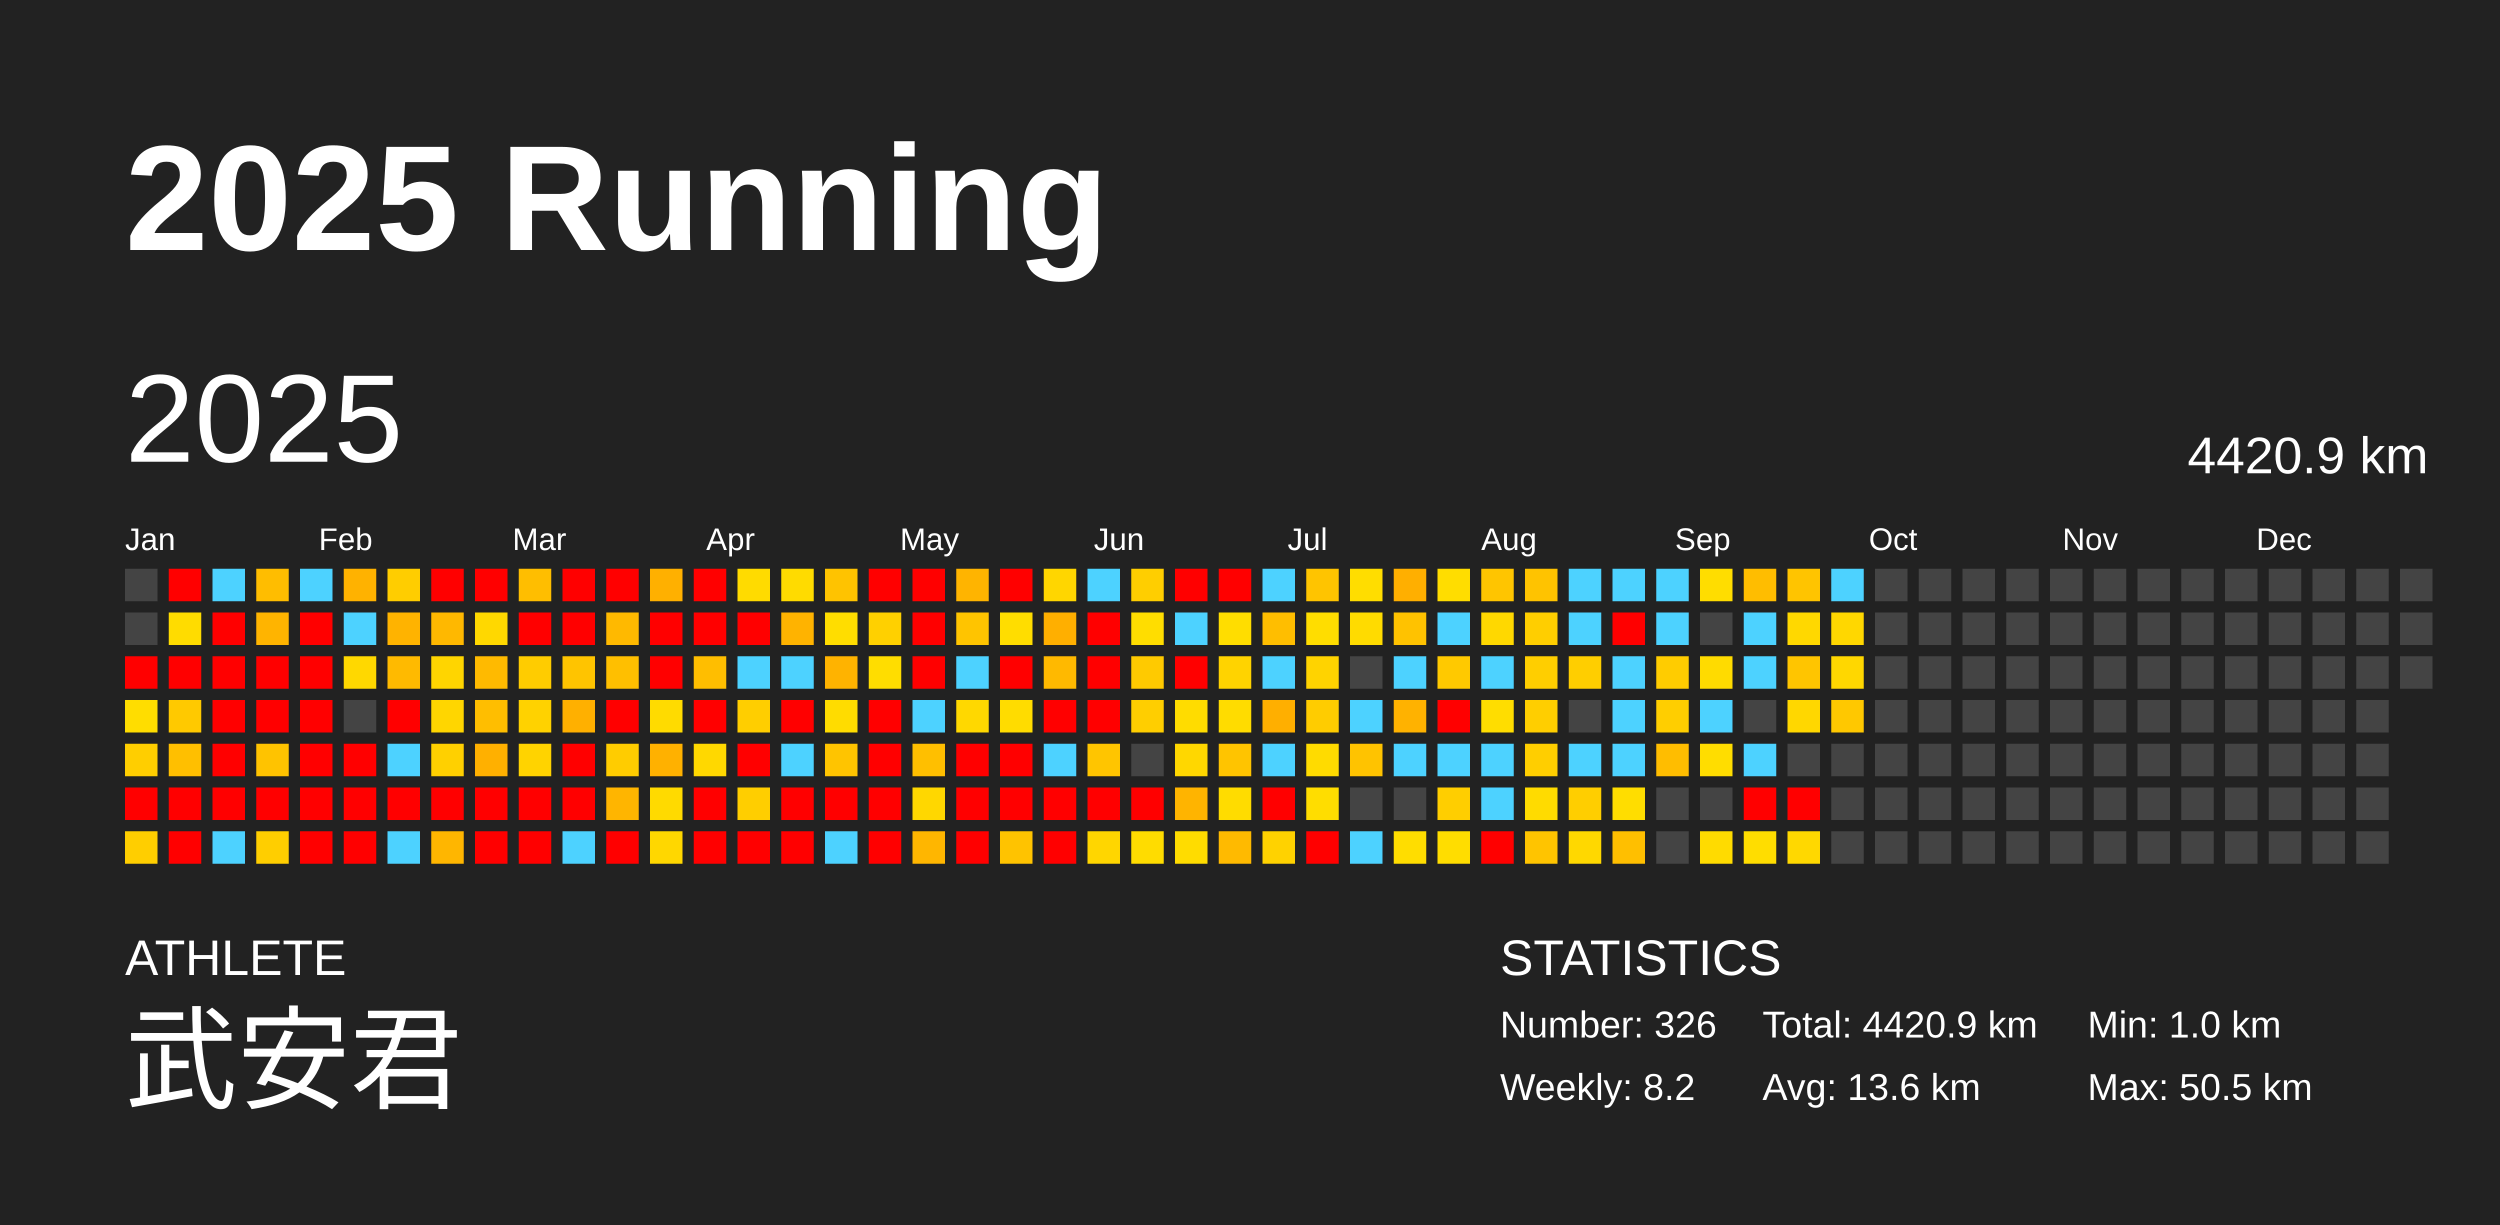
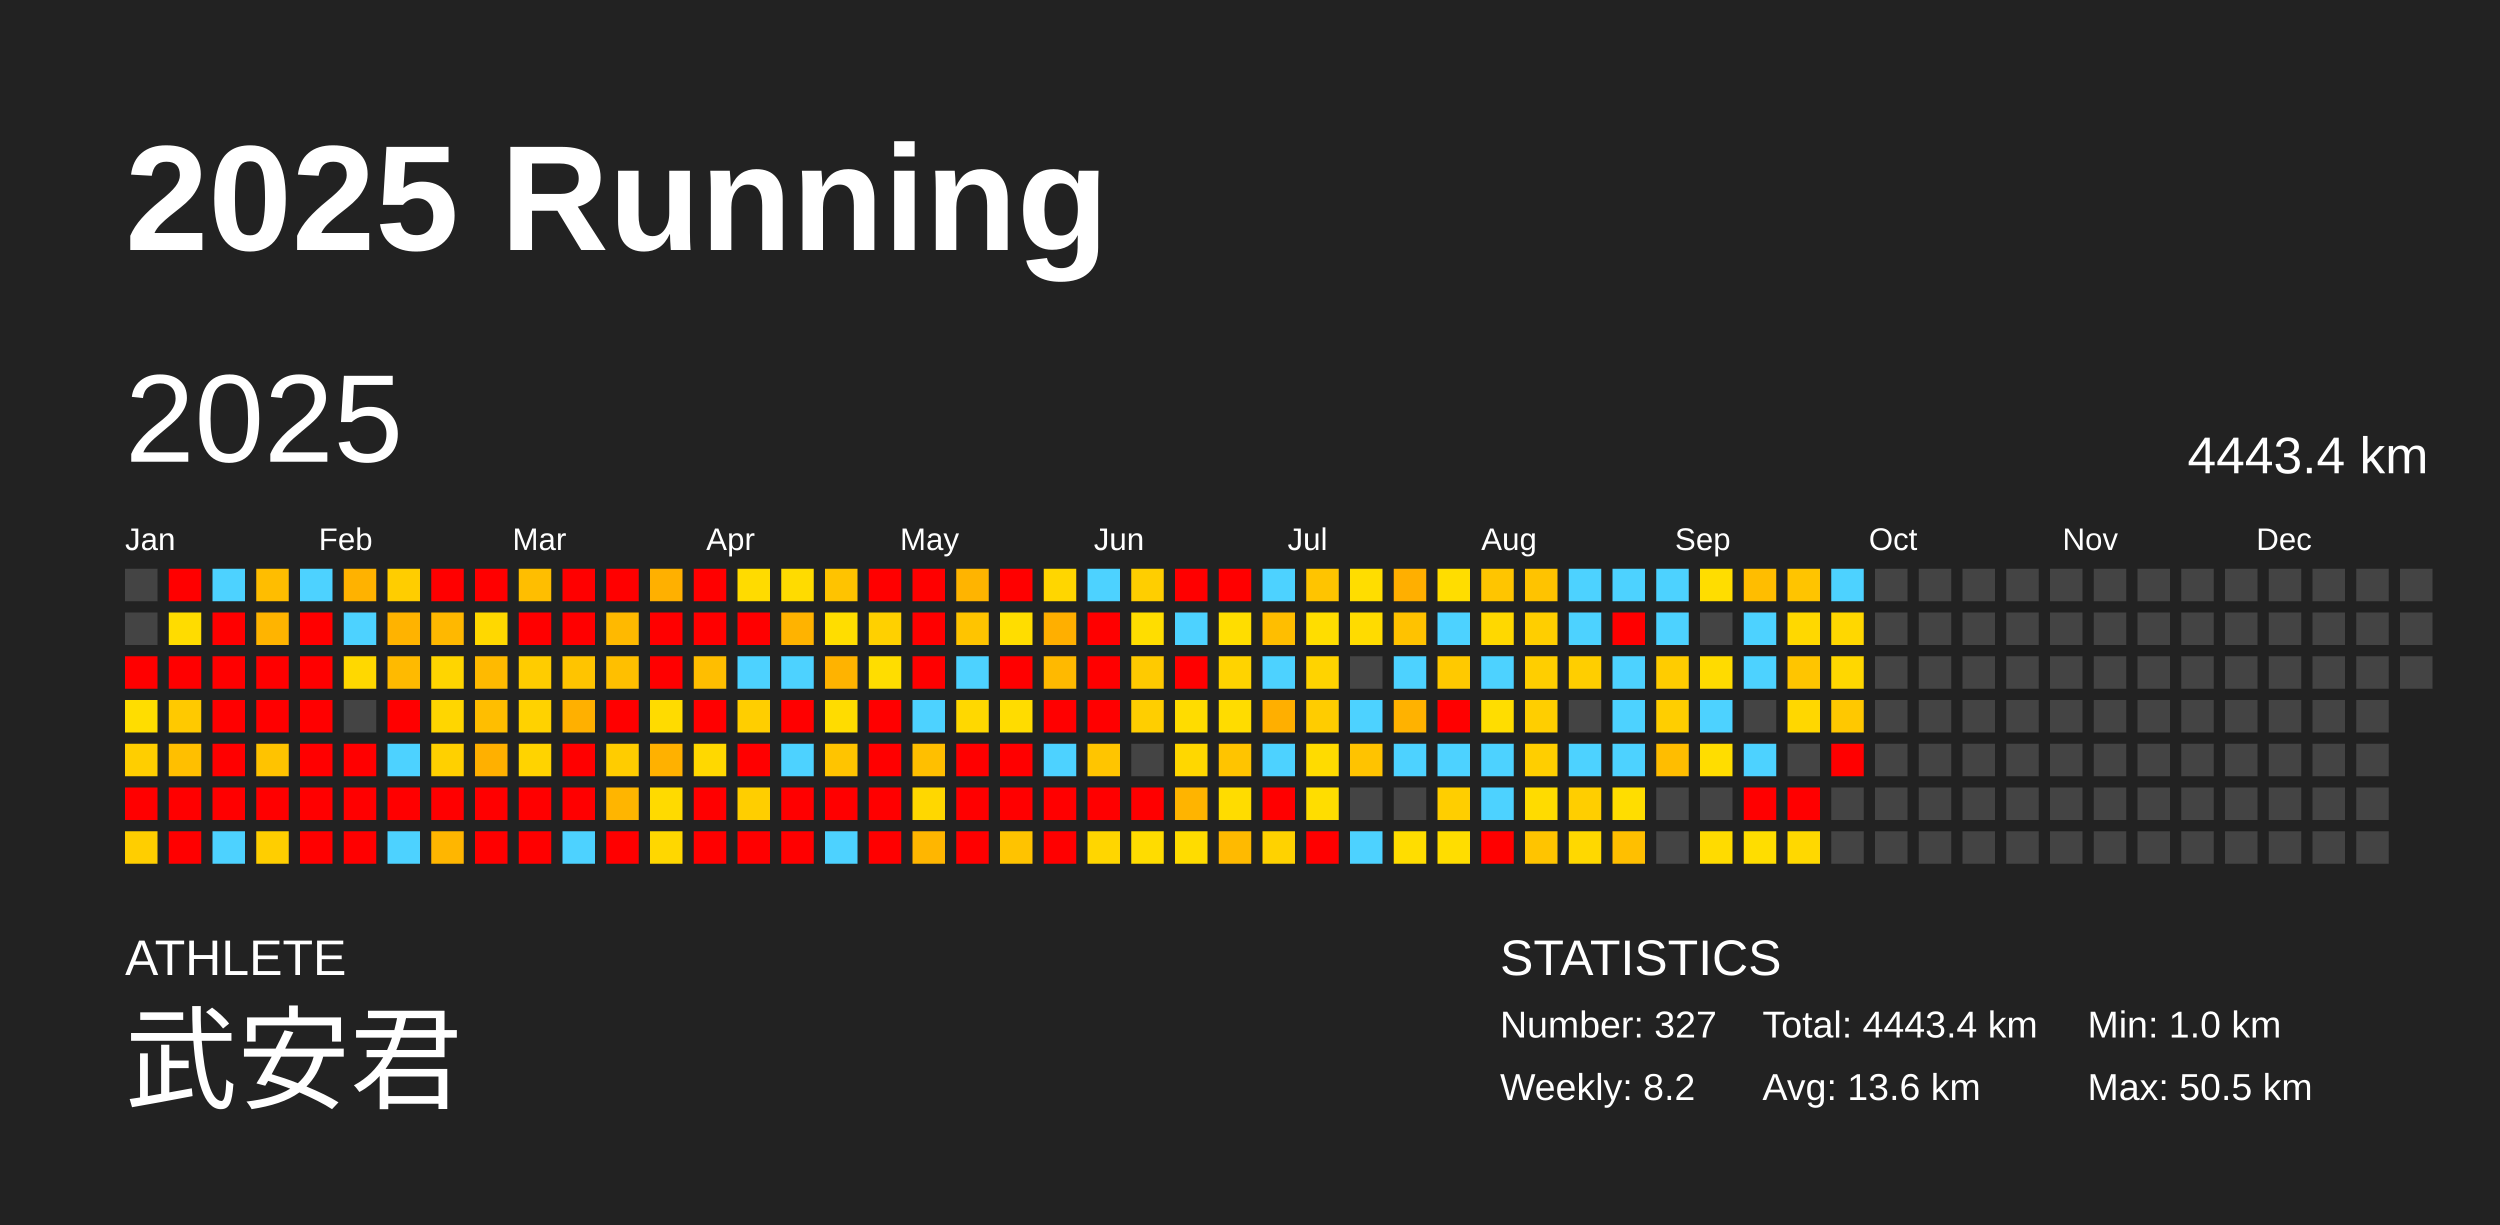
<svg xmlns="http://www.w3.org/2000/svg" baseProfile="full" height="98mm" version="1.1" viewBox="0,0,200,98" width="200mm">
  <defs />
  <rect fill="#222222" height="98" width="200" x="0" y="0" />
  <text fill="#FFFFFF" style="font-size:12px; font-family:Arial; font-weight:bold;" x="10" y="20">2025 Running</text>
  <text fill="#FFFFFF" style="font-size:4px; font-family:Arial" x="10" y="78">ATHLETE</text>
  <text fill="#FFFFFF" style="font-size:9px; font-family:Arial" x="10" y="88">武安君</text>
  <text fill="#FFFFFF" style="font-size:4px; font-family:Arial" x="120" y="78">STATISTICS</text>
-   <text fill="#FFFFFF" style="font-size:3px; font-family:Arial" x="120" y="83">Number: 326</text>
+   <text fill="#FFFFFF" style="font-size:3px; font-family:Arial" x="120" y="83">Number: 327</text>
  <text fill="#FFFFFF" style="font-size:3px; font-family:Arial" x="120" y="88">Weekly: 8.2</text>
-   <text fill="#FFFFFF" style="font-size:3px; font-family:Arial" x="141" y="83">Total: 4420.9 km</text>
+   <text fill="#FFFFFF" style="font-size:3px; font-family:Arial" x="141" y="83">Total: 4443.4 km</text>
  <text fill="#FFFFFF" style="font-size:3px; font-family:Arial" x="141" y="88">Avg: 13.6 km</text>
  <text fill="#FFFFFF" style="font-size:3px; font-family:Arial" x="167" y="83">Min: 1.0 km</text>
  <text fill="#FFFFFF" style="font-size:3px; font-family:Arial" x="167" y="88">Max: 50.5 km</text>
  <text dominant-baseline="hanging" fill="#FFFFFF" style="font-size:10.0px; font-family:Arial;" x="10" y="30">2025</text>
-   <text dominant-baseline="hanging" fill="#FFFFFF" style="font-size:4.125px; font-family:Arial;" x="175" y="35">4420.9 km</text>
+   <text dominant-baseline="hanging" fill="#FFFFFF" style="font-size:4.125px; font-family:Arial;" x="175" y="35">4443.4 km</text>
  <text fill="#FFFFFF" style="font-size:2.5px; font-family:Arial" x="10.0" y="44">Jan</text>
  <text fill="#FFFFFF" style="font-size:2.5px; font-family:Arial" x="25.5" y="44">Feb</text>
  <text fill="#FFFFFF" style="font-size:2.5px; font-family:Arial" x="41.0" y="44">Mar</text>
  <text fill="#FFFFFF" style="font-size:2.5px; font-family:Arial" x="56.5" y="44">Apr</text>
  <text fill="#FFFFFF" style="font-size:2.5px; font-family:Arial" x="72.0" y="44">May</text>
  <text fill="#FFFFFF" style="font-size:2.5px; font-family:Arial" x="87.5" y="44">Jun</text>
  <text fill="#FFFFFF" style="font-size:2.5px; font-family:Arial" x="103.0" y="44">Jul</text>
  <text fill="#FFFFFF" style="font-size:2.5px; font-family:Arial" x="118.5" y="44">Aug</text>
  <text fill="#FFFFFF" style="font-size:2.5px; font-family:Arial" x="134.0" y="44">Sep</text>
  <text fill="#FFFFFF" style="font-size:2.5px; font-family:Arial" x="149.5" y="44">Oct</text>
  <text fill="#FFFFFF" style="font-size:2.5px; font-family:Arial" x="165.0" y="44">Nov</text>
  <text fill="#FFFFFF" style="font-size:2.5px; font-family:Arial" x="180.5" y="44">Dec</text>
  <rect fill="#444444" height="2.6" width="2.6" x="10.0" y="45.5" />
  <rect fill="#444444" height="2.6" width="2.6" x="10.0" y="49.0" />
  <rect fill="red" height="2.6" width="2.6" x="10.0" y="52.5" />
  <rect fill="#ffdd00" height="2.6" width="2.6" x="10.0" y="56.0" />
  <rect fill="#ffce00" height="2.6" width="2.6" x="10.0" y="59.5" />
  <rect fill="red" height="2.6" width="2.6" x="10.0" y="63.0" />
  <rect fill="#ffce00" height="2.6" width="2.6" x="10.0" y="66.5" />
  <rect fill="red" height="2.6" width="2.6" x="13.5" y="45.5" />
  <rect fill="#ffdc00" height="2.6" width="2.6" x="13.5" y="49.0" />
  <rect fill="red" height="2.6" width="2.6" x="13.5" y="52.5" />
  <rect fill="#ffc900" height="2.6" width="2.6" x="13.5" y="56.0" />
  <rect fill="#ffbf00" height="2.6" width="2.6" x="13.5" y="59.5" />
  <rect fill="red" height="2.6" width="2.6" x="13.5" y="63.0" />
  <rect fill="red" height="2.6" width="2.6" x="13.5" y="66.5" />
  <rect fill="#4dd2ff" height="2.6" width="2.6" x="17.0" y="45.5" />
  <rect fill="red" height="2.6" width="2.6" x="17.0" y="49.0" />
  <rect fill="red" height="2.6" width="2.6" x="17.0" y="52.5" />
  <rect fill="red" height="2.6" width="2.6" x="17.0" y="56.0" />
  <rect fill="red" height="2.6" width="2.6" x="17.0" y="59.5" />
  <rect fill="red" height="2.6" width="2.6" x="17.0" y="63.0" />
  <rect fill="#4dd2ff" height="2.6" width="2.6" x="17.0" y="66.5" />
  <rect fill="#ffbd00" height="2.6" width="2.6" x="20.5" y="45.5" />
  <rect fill="#ffb400" height="2.6" width="2.6" x="20.5" y="49.0" />
  <rect fill="red" height="2.6" width="2.6" x="20.5" y="52.5" />
  <rect fill="red" height="2.6" width="2.6" x="20.5" y="56.0" />
  <rect fill="#ffc300" height="2.6" width="2.6" x="20.5" y="59.5" />
  <rect fill="red" height="2.6" width="2.6" x="20.5" y="63.0" />
  <rect fill="#ffce00" height="2.6" width="2.6" x="20.5" y="66.5" />
  <rect fill="#4dd2ff" height="2.6" width="2.6" x="24.0" y="45.5" />
  <rect fill="red" height="2.6" width="2.6" x="24.0" y="49.0" />
  <rect fill="red" height="2.6" width="2.6" x="24.0" y="52.5" />
  <rect fill="red" height="2.6" width="2.6" x="24.0" y="56.0" />
  <rect fill="red" height="2.6" width="2.6" x="24.0" y="59.5" />
  <rect fill="red" height="2.6" width="2.6" x="24.0" y="63.0" />
  <rect fill="red" height="2.6" width="2.6" x="24.0" y="66.5" />
  <rect fill="#ffb200" height="2.6" width="2.6" x="27.5" y="45.5" />
  <rect fill="#4dd2ff" height="2.6" width="2.6" x="27.5" y="49.0" />
  <rect fill="#ffd800" height="2.6" width="2.6" x="27.5" y="52.5" />
  <rect fill="#444444" height="2.6" width="2.6" x="27.5" y="56.0" />
  <rect fill="red" height="2.6" width="2.6" x="27.5" y="59.5" />
  <rect fill="red" height="2.6" width="2.6" x="27.5" y="63.0" />
  <rect fill="red" height="2.6" width="2.6" x="27.5" y="66.5" />
  <rect fill="#ffcd00" height="2.6" width="2.6" x="31.0" y="45.5" />
  <rect fill="#ffb300" height="2.6" width="2.6" x="31.0" y="49.0" />
  <rect fill="#ffba00" height="2.6" width="2.6" x="31.0" y="52.5" />
  <rect fill="red" height="2.6" width="2.6" x="31.0" y="56.0" />
  <rect fill="#4dd2ff" height="2.6" width="2.6" x="31.0" y="59.5" />
  <rect fill="red" height="2.6" width="2.6" x="31.0" y="63.0" />
  <rect fill="#4dd2ff" height="2.6" width="2.6" x="31.0" y="66.5" />
  <rect fill="red" height="2.6" width="2.6" x="34.5" y="45.5" />
  <rect fill="#ffb800" height="2.6" width="2.6" x="34.5" y="49.0" />
  <rect fill="#ffd500" height="2.6" width="2.6" x="34.5" y="52.5" />
  <rect fill="#ffd600" height="2.6" width="2.6" x="34.5" y="56.0" />
  <rect fill="#ffd000" height="2.6" width="2.6" x="34.5" y="59.5" />
  <rect fill="red" height="2.6" width="2.6" x="34.5" y="63.0" />
  <rect fill="#ffb600" height="2.6" width="2.6" x="34.5" y="66.5" />
  <rect fill="red" height="2.6" width="2.6" x="38.0" y="45.5" />
  <rect fill="#ffd800" height="2.6" width="2.6" x="38.0" y="49.0" />
  <rect fill="#ffba00" height="2.6" width="2.6" x="38.0" y="52.5" />
  <rect fill="#ffbe00" height="2.6" width="2.6" x="38.0" y="56.0" />
  <rect fill="#ffb000" height="2.6" width="2.6" x="38.0" y="59.5" />
  <rect fill="red" height="2.6" width="2.6" x="38.0" y="63.0" />
  <rect fill="red" height="2.6" width="2.6" x="38.0" y="66.5" />
  <rect fill="#ffbe00" height="2.6" width="2.6" x="41.5" y="45.5" />
  <rect fill="red" height="2.6" width="2.6" x="41.5" y="49.0" />
  <rect fill="#ffcc00" height="2.6" width="2.6" x="41.5" y="52.5" />
  <rect fill="#ffd200" height="2.6" width="2.6" x="41.5" y="56.0" />
  <rect fill="#ffd300" height="2.6" width="2.6" x="41.5" y="59.5" />
  <rect fill="red" height="2.6" width="2.6" x="41.5" y="63.0" />
  <rect fill="red" height="2.6" width="2.6" x="41.5" y="66.5" />
  <rect fill="red" height="2.6" width="2.6" x="45.0" y="45.5" />
  <rect fill="red" height="2.6" width="2.6" x="45.0" y="49.0" />
  <rect fill="#ffc400" height="2.6" width="2.6" x="45.0" y="52.5" />
  <rect fill="#ffb000" height="2.6" width="2.6" x="45.0" y="56.0" />
  <rect fill="red" height="2.6" width="2.6" x="45.0" y="59.5" />
  <rect fill="red" height="2.6" width="2.6" x="45.0" y="63.0" />
  <rect fill="#4dd2ff" height="2.6" width="2.6" x="45.0" y="66.5" />
  <rect fill="red" height="2.6" width="2.6" x="48.5" y="45.5" />
  <rect fill="#ffb900" height="2.6" width="2.6" x="48.5" y="49.0" />
  <rect fill="#ffbf00" height="2.6" width="2.6" x="48.5" y="52.5" />
  <rect fill="red" height="2.6" width="2.6" x="48.5" y="56.0" />
  <rect fill="#ffcc00" height="2.6" width="2.6" x="48.5" y="59.5" />
  <rect fill="#ffb500" height="2.6" width="2.6" x="48.5" y="63.0" />
  <rect fill="red" height="2.6" width="2.6" x="48.5" y="66.5" />
  <rect fill="#ffb000" height="2.6" width="2.6" x="52.0" y="45.5" />
  <rect fill="red" height="2.6" width="2.6" x="52.0" y="49.0" />
  <rect fill="red" height="2.6" width="2.6" x="52.0" y="52.5" />
  <rect fill="#ffdb00" height="2.6" width="2.6" x="52.0" y="56.0" />
  <rect fill="#ffb100" height="2.6" width="2.6" x="52.0" y="59.5" />
  <rect fill="#ffda00" height="2.6" width="2.6" x="52.0" y="63.0" />
  <rect fill="#ffd700" height="2.6" width="2.6" x="52.0" y="66.5" />
  <rect fill="red" height="2.6" width="2.6" x="55.5" y="45.5" />
  <rect fill="red" height="2.6" width="2.6" x="55.5" y="49.0" />
  <rect fill="#ffbe00" height="2.6" width="2.6" x="55.5" y="52.5" />
  <rect fill="red" height="2.6" width="2.6" x="55.5" y="56.0" />
  <rect fill="#ffd800" height="2.6" width="2.6" x="55.5" y="59.5" />
  <rect fill="red" height="2.6" width="2.6" x="55.5" y="63.0" />
  <rect fill="red" height="2.6" width="2.6" x="55.5" y="66.5" />
  <rect fill="#ffdb00" height="2.6" width="2.6" x="59.0" y="45.5" />
  <rect fill="red" height="2.6" width="2.6" x="59.0" y="49.0" />
  <rect fill="#4dd2ff" height="2.6" width="2.6" x="59.0" y="52.5" />
  <rect fill="#ffce00" height="2.6" width="2.6" x="59.0" y="56.0" />
  <rect fill="red" height="2.6" width="2.6" x="59.0" y="59.5" />
  <rect fill="#ffce00" height="2.6" width="2.6" x="59.0" y="63.0" />
  <rect fill="red" height="2.6" width="2.6" x="59.0" y="66.5" />
  <rect fill="#ffdb00" height="2.6" width="2.6" x="62.5" y="45.5" />
  <rect fill="#ffb300" height="2.6" width="2.6" x="62.5" y="49.0" />
  <rect fill="#4dd2ff" height="2.6" width="2.6" x="62.5" y="52.5" />
  <rect fill="red" height="2.6" width="2.6" x="62.5" y="56.0" />
  <rect fill="#4dd2ff" height="2.6" width="2.6" x="62.5" y="59.5" />
  <rect fill="red" height="2.6" width="2.6" x="62.5" y="63.0" />
  <rect fill="red" height="2.6" width="2.6" x="62.5" y="66.5" />
  <rect fill="#ffc300" height="2.6" width="2.6" x="66.0" y="45.5" />
  <rect fill="#ffdd00" height="2.6" width="2.6" x="66.0" y="49.0" />
  <rect fill="#ffb300" height="2.6" width="2.6" x="66.0" y="52.5" />
  <rect fill="#ffdc00" height="2.6" width="2.6" x="66.0" y="56.0" />
  <rect fill="#ffc400" height="2.6" width="2.6" x="66.0" y="59.5" />
  <rect fill="red" height="2.6" width="2.6" x="66.0" y="63.0" />
  <rect fill="#4dd2ff" height="2.6" width="2.6" x="66.0" y="66.5" />
  <rect fill="red" height="2.6" width="2.6" x="69.5" y="45.5" />
  <rect fill="#ffd000" height="2.6" width="2.6" x="69.5" y="49.0" />
  <rect fill="#ffdd00" height="2.6" width="2.6" x="69.5" y="52.5" />
  <rect fill="red" height="2.6" width="2.6" x="69.5" y="56.0" />
  <rect fill="red" height="2.6" width="2.6" x="69.5" y="59.5" />
  <rect fill="red" height="2.6" width="2.6" x="69.5" y="63.0" />
  <rect fill="red" height="2.6" width="2.6" x="69.5" y="66.5" />
  <rect fill="red" height="2.6" width="2.6" x="73.0" y="45.5" />
  <rect fill="red" height="2.6" width="2.6" x="73.0" y="49.0" />
  <rect fill="red" height="2.6" width="2.6" x="73.0" y="52.5" />
  <rect fill="#4dd2ff" height="2.6" width="2.6" x="73.0" y="56.0" />
  <rect fill="#ffbf00" height="2.6" width="2.6" x="73.0" y="59.5" />
  <rect fill="#ffd700" height="2.6" width="2.6" x="73.0" y="63.0" />
  <rect fill="#ffb600" height="2.6" width="2.6" x="73.0" y="66.5" />
  <rect fill="#ffb400" height="2.6" width="2.6" x="76.5" y="45.5" />
  <rect fill="#ffc400" height="2.6" width="2.6" x="76.5" y="49.0" />
  <rect fill="#4dd2ff" height="2.6" width="2.6" x="76.5" y="52.5" />
  <rect fill="#ffd800" height="2.6" width="2.6" x="76.5" y="56.0" />
  <rect fill="red" height="2.6" width="2.6" x="76.5" y="59.5" />
  <rect fill="red" height="2.6" width="2.6" x="76.5" y="63.0" />
  <rect fill="red" height="2.6" width="2.6" x="76.5" y="66.5" />
  <rect fill="red" height="2.6" width="2.6" x="80.0" y="45.5" />
  <rect fill="#ffdd00" height="2.6" width="2.6" x="80.0" y="49.0" />
  <rect fill="red" height="2.6" width="2.6" x="80.0" y="52.5" />
  <rect fill="#ffdc00" height="2.6" width="2.6" x="80.0" y="56.0" />
  <rect fill="red" height="2.6" width="2.6" x="80.0" y="59.5" />
  <rect fill="red" height="2.6" width="2.6" x="80.0" y="63.0" />
  <rect fill="#ffc300" height="2.6" width="2.6" x="80.0" y="66.5" />
  <rect fill="#ffd600" height="2.6" width="2.6" x="83.5" y="45.5" />
  <rect fill="#ffaf00" height="2.6" width="2.6" x="83.5" y="49.0" />
  <rect fill="#ffb900" height="2.6" width="2.6" x="83.5" y="52.5" />
  <rect fill="red" height="2.6" width="2.6" x="83.5" y="56.0" />
  <rect fill="#4dd2ff" height="2.6" width="2.6" x="83.5" y="59.5" />
  <rect fill="red" height="2.6" width="2.6" x="83.5" y="63.0" />
  <rect fill="red" height="2.6" width="2.6" x="83.5" y="66.5" />
  <rect fill="#4dd2ff" height="2.6" width="2.6" x="87.0" y="45.5" />
  <rect fill="red" height="2.6" width="2.6" x="87.0" y="49.0" />
  <rect fill="red" height="2.6" width="2.6" x="87.0" y="52.5" />
  <rect fill="red" height="2.6" width="2.6" x="87.0" y="56.0" />
  <rect fill="#ffc500" height="2.6" width="2.6" x="87.0" y="59.5" />
  <rect fill="red" height="2.6" width="2.6" x="87.0" y="63.0" />
  <rect fill="#ffd600" height="2.6" width="2.6" x="87.0" y="66.5" />
  <rect fill="#ffce00" height="2.6" width="2.6" x="90.5" y="45.5" />
  <rect fill="#ffdd00" height="2.6" width="2.6" x="90.5" y="49.0" />
  <rect fill="#ffca00" height="2.6" width="2.6" x="90.5" y="52.5" />
  <rect fill="#ffce00" height="2.6" width="2.6" x="90.5" y="56.0" />
  <rect fill="#444444" height="2.6" width="2.6" x="90.5" y="59.5" />
  <rect fill="red" height="2.6" width="2.6" x="90.5" y="63.0" />
  <rect fill="#ffdc00" height="2.6" width="2.6" x="90.5" y="66.5" />
  <rect fill="red" height="2.6" width="2.6" x="94.0" y="45.5" />
  <rect fill="#4dd2ff" height="2.6" width="2.6" x="94.0" y="49.0" />
  <rect fill="red" height="2.6" width="2.6" x="94.0" y="52.5" />
  <rect fill="#ffdc00" height="2.6" width="2.6" x="94.0" y="56.0" />
  <rect fill="#ffd700" height="2.6" width="2.6" x="94.0" y="59.5" />
  <rect fill="#ffb400" height="2.6" width="2.6" x="94.0" y="63.0" />
  <rect fill="#ffdc00" height="2.6" width="2.6" x="94.0" y="66.5" />
  <rect fill="red" height="2.6" width="2.6" x="97.5" y="45.5" />
  <rect fill="#ffdd00" height="2.6" width="2.6" x="97.5" y="49.0" />
  <rect fill="#ffd300" height="2.6" width="2.6" x="97.5" y="52.5" />
  <rect fill="#ffdc00" height="2.6" width="2.6" x="97.5" y="56.0" />
  <rect fill="#ffc400" height="2.6" width="2.6" x="97.5" y="59.5" />
  <rect fill="#ffdc00" height="2.6" width="2.6" x="97.5" y="63.0" />
  <rect fill="#ffba00" height="2.6" width="2.6" x="97.5" y="66.5" />
  <rect fill="#4dd2ff" height="2.6" width="2.6" x="101.0" y="45.5" />
  <rect fill="#ffbe00" height="2.6" width="2.6" x="101.0" y="49.0" />
  <rect fill="#4dd2ff" height="2.6" width="2.6" x="101.0" y="52.5" />
  <rect fill="#ffaf00" height="2.6" width="2.6" x="101.0" y="56.0" />
  <rect fill="#4dd2ff" height="2.6" width="2.6" x="101.0" y="59.5" />
  <rect fill="red" height="2.6" width="2.6" x="101.0" y="63.0" />
  <rect fill="#ffd200" height="2.6" width="2.6" x="101.0" y="66.5" />
  <rect fill="#ffc400" height="2.6" width="2.6" x="104.5" y="45.5" />
  <rect fill="#ffdd00" height="2.6" width="2.6" x="104.5" y="49.0" />
  <rect fill="#ffd300" height="2.6" width="2.6" x="104.5" y="52.5" />
  <rect fill="#ffcc00" height="2.6" width="2.6" x="104.5" y="56.0" />
  <rect fill="#ffdb00" height="2.6" width="2.6" x="104.5" y="59.5" />
  <rect fill="#ffdd00" height="2.6" width="2.6" x="104.5" y="63.0" />
  <rect fill="red" height="2.6" width="2.6" x="104.5" y="66.5" />
  <rect fill="#ffdd00" height="2.6" width="2.6" x="108.0" y="45.5" />
  <rect fill="#ffdb00" height="2.6" width="2.6" x="108.0" y="49.0" />
  <rect fill="#444444" height="2.6" width="2.6" x="108.0" y="52.5" />
  <rect fill="#4dd2ff" height="2.6" width="2.6" x="108.0" y="56.0" />
  <rect fill="#ffc300" height="2.6" width="2.6" x="108.0" y="59.5" />
  <rect fill="#444444" height="2.6" width="2.6" x="108.0" y="63.0" />
  <rect fill="#4dd2ff" height="2.6" width="2.6" x="108.0" y="66.5" />
  <rect fill="#ffaf00" height="2.6" width="2.6" x="111.5" y="45.5" />
  <rect fill="#ffc200" height="2.6" width="2.6" x="111.5" y="49.0" />
  <rect fill="#4dd2ff" height="2.6" width="2.6" x="111.5" y="52.5" />
  <rect fill="#ffb200" height="2.6" width="2.6" x="111.5" y="56.0" />
  <rect fill="#4dd2ff" height="2.6" width="2.6" x="111.5" y="59.5" />
  <rect fill="#444444" height="2.6" width="2.6" x="111.5" y="63.0" />
  <rect fill="#ffdd00" height="2.6" width="2.6" x="111.5" y="66.5" />
  <rect fill="#ffdd00" height="2.6" width="2.6" x="115.0" y="45.5" />
  <rect fill="#4dd2ff" height="2.6" width="2.6" x="115.0" y="49.0" />
  <rect fill="#ffc900" height="2.6" width="2.6" x="115.0" y="52.5" />
  <rect fill="red" height="2.6" width="2.6" x="115.0" y="56.0" />
  <rect fill="#4dd2ff" height="2.6" width="2.6" x="115.0" y="59.5" />
  <rect fill="#ffce00" height="2.6" width="2.6" x="115.0" y="63.0" />
  <rect fill="#ffdd00" height="2.6" width="2.6" x="115.0" y="66.5" />
  <rect fill="#ffc500" height="2.6" width="2.6" x="118.5" y="45.5" />
  <rect fill="#ffd800" height="2.6" width="2.6" x="118.5" y="49.0" />
  <rect fill="#4dd2ff" height="2.6" width="2.6" x="118.5" y="52.5" />
  <rect fill="#ffdd00" height="2.6" width="2.6" x="118.5" y="56.0" />
  <rect fill="#4dd2ff" height="2.6" width="2.6" x="118.5" y="59.5" />
  <rect fill="#4dd2ff" height="2.6" width="2.6" x="118.5" y="63.0" />
  <rect fill="red" height="2.6" width="2.6" x="118.5" y="66.5" />
  <rect fill="#ffc300" height="2.6" width="2.6" x="122.0" y="45.5" />
  <rect fill="#ffce00" height="2.6" width="2.6" x="122.0" y="49.0" />
  <rect fill="#ffce00" height="2.6" width="2.6" x="122.0" y="52.5" />
  <rect fill="#ffce00" height="2.6" width="2.6" x="122.0" y="56.0" />
  <rect fill="#ffce00" height="2.6" width="2.6" x="122.0" y="59.5" />
  <rect fill="#ffdb00" height="2.6" width="2.6" x="122.0" y="63.0" />
  <rect fill="#ffc400" height="2.6" width="2.6" x="122.0" y="66.5" />
  <rect fill="#4dd2ff" height="2.6" width="2.6" x="125.5" y="45.5" />
  <rect fill="#4dd2ff" height="2.6" width="2.6" x="125.5" y="49.0" />
  <rect fill="#ffce00" height="2.6" width="2.6" x="125.5" y="52.5" />
  <rect fill="#444444" height="2.6" width="2.6" x="125.5" y="56.0" />
  <rect fill="#4dd2ff" height="2.6" width="2.6" x="125.5" y="59.5" />
  <rect fill="#ffce00" height="2.6" width="2.6" x="125.5" y="63.0" />
  <rect fill="#ffd800" height="2.6" width="2.6" x="125.5" y="66.5" />
  <rect fill="#4dd2ff" height="2.6" width="2.6" x="129.0" y="45.5" />
  <rect fill="red" height="2.6" width="2.6" x="129.0" y="49.0" />
  <rect fill="#4dd2ff" height="2.6" width="2.6" x="129.0" y="52.5" />
  <rect fill="#4dd2ff" height="2.6" width="2.6" x="129.0" y="56.0" />
  <rect fill="#4dd2ff" height="2.6" width="2.6" x="129.0" y="59.5" />
  <rect fill="#ffdd00" height="2.6" width="2.6" x="129.0" y="63.0" />
  <rect fill="#ffbf00" height="2.6" width="2.6" x="129.0" y="66.5" />
  <rect fill="#4dd2ff" height="2.6" width="2.6" x="132.5" y="45.5" />
  <rect fill="#4dd2ff" height="2.6" width="2.6" x="132.5" y="49.0" />
  <rect fill="#ffcc00" height="2.6" width="2.6" x="132.5" y="52.5" />
  <rect fill="#ffce00" height="2.6" width="2.6" x="132.5" y="56.0" />
  <rect fill="#ffbd00" height="2.6" width="2.6" x="132.5" y="59.5" />
  <rect fill="#444444" height="2.6" width="2.6" x="132.5" y="63.0" />
  <rect fill="#444444" height="2.6" width="2.6" x="132.5" y="66.5" />
  <rect fill="#ffdd00" height="2.6" width="2.6" x="136.0" y="45.5" />
  <rect fill="#444444" height="2.6" width="2.6" x="136.0" y="49.0" />
  <rect fill="#ffdb00" height="2.6" width="2.6" x="136.0" y="52.5" />
  <rect fill="#4dd2ff" height="2.6" width="2.6" x="136.0" y="56.0" />
  <rect fill="#ffdd00" height="2.6" width="2.6" x="136.0" y="59.5" />
  <rect fill="#444444" height="2.6" width="2.6" x="136.0" y="63.0" />
  <rect fill="#ffdb00" height="2.6" width="2.6" x="136.0" y="66.5" />
  <rect fill="#ffbd00" height="2.6" width="2.6" x="139.5" y="45.5" />
  <rect fill="#4dd2ff" height="2.6" width="2.6" x="139.5" y="49.0" />
  <rect fill="#4dd2ff" height="2.6" width="2.6" x="139.5" y="52.5" />
  <rect fill="#444444" height="2.6" width="2.6" x="139.5" y="56.0" />
  <rect fill="#4dd2ff" height="2.6" width="2.6" x="139.5" y="59.5" />
  <rect fill="red" height="2.6" width="2.6" x="139.5" y="63.0" />
  <rect fill="#ffdd00" height="2.6" width="2.6" x="139.5" y="66.5" />
  <rect fill="#ffc400" height="2.6" width="2.6" x="143.0" y="45.5" />
  <rect fill="#ffd800" height="2.6" width="2.6" x="143.0" y="49.0" />
  <rect fill="#ffc500" height="2.6" width="2.6" x="143.0" y="52.5" />
  <rect fill="#ffd700" height="2.6" width="2.6" x="143.0" y="56.0" />
  <rect fill="#444444" height="2.6" width="2.6" x="143.0" y="59.5" />
  <rect fill="red" height="2.6" width="2.6" x="143.0" y="63.0" />
  <rect fill="#ffd800" height="2.6" width="2.6" x="143.0" y="66.5" />
  <rect fill="#4dd2ff" height="2.6" width="2.6" x="146.5" y="45.5" />
  <rect fill="#ffd700" height="2.6" width="2.6" x="146.5" y="49.0" />
  <rect fill="#ffd700" height="2.6" width="2.6" x="146.5" y="52.5" />
  <rect fill="#ffc800" height="2.6" width="2.6" x="146.5" y="56.0" />
-   <rect fill="#444444" height="2.6" width="2.6" x="146.5" y="59.5" />
+   <rect fill="red" height="2.6" width="2.6" x="146.5" y="59.5" />
  <rect fill="#444444" height="2.6" width="2.6" x="146.5" y="63.0" />
  <rect fill="#444444" height="2.6" width="2.6" x="146.5" y="66.5" />
  <rect fill="#444444" height="2.6" width="2.6" x="150.0" y="45.5" />
  <rect fill="#444444" height="2.6" width="2.6" x="150.0" y="49.0" />
  <rect fill="#444444" height="2.6" width="2.6" x="150.0" y="52.5" />
  <rect fill="#444444" height="2.6" width="2.6" x="150.0" y="56.0" />
  <rect fill="#444444" height="2.6" width="2.6" x="150.0" y="59.5" />
  <rect fill="#444444" height="2.6" width="2.6" x="150.0" y="63.0" />
  <rect fill="#444444" height="2.6" width="2.6" x="150.0" y="66.5" />
  <rect fill="#444444" height="2.6" width="2.6" x="153.5" y="45.5" />
  <rect fill="#444444" height="2.6" width="2.6" x="153.5" y="49.0" />
  <rect fill="#444444" height="2.6" width="2.6" x="153.5" y="52.5" />
  <rect fill="#444444" height="2.6" width="2.6" x="153.5" y="56.0" />
  <rect fill="#444444" height="2.6" width="2.6" x="153.5" y="59.5" />
  <rect fill="#444444" height="2.6" width="2.6" x="153.5" y="63.0" />
  <rect fill="#444444" height="2.6" width="2.6" x="153.5" y="66.5" />
  <rect fill="#444444" height="2.6" width="2.6" x="157.0" y="45.5" />
  <rect fill="#444444" height="2.6" width="2.6" x="157.0" y="49.0" />
  <rect fill="#444444" height="2.6" width="2.6" x="157.0" y="52.5" />
  <rect fill="#444444" height="2.6" width="2.6" x="157.0" y="56.0" />
  <rect fill="#444444" height="2.6" width="2.6" x="157.0" y="59.5" />
  <rect fill="#444444" height="2.6" width="2.6" x="157.0" y="63.0" />
  <rect fill="#444444" height="2.6" width="2.6" x="157.0" y="66.5" />
  <rect fill="#444444" height="2.6" width="2.6" x="160.5" y="45.5" />
  <rect fill="#444444" height="2.6" width="2.6" x="160.5" y="49.0" />
  <rect fill="#444444" height="2.6" width="2.6" x="160.5" y="52.5" />
  <rect fill="#444444" height="2.6" width="2.6" x="160.5" y="56.0" />
  <rect fill="#444444" height="2.6" width="2.6" x="160.5" y="59.5" />
  <rect fill="#444444" height="2.6" width="2.6" x="160.5" y="63.0" />
  <rect fill="#444444" height="2.6" width="2.6" x="160.5" y="66.5" />
  <rect fill="#444444" height="2.6" width="2.6" x="164.0" y="45.5" />
  <rect fill="#444444" height="2.6" width="2.6" x="164.0" y="49.0" />
  <rect fill="#444444" height="2.6" width="2.6" x="164.0" y="52.5" />
  <rect fill="#444444" height="2.6" width="2.6" x="164.0" y="56.0" />
  <rect fill="#444444" height="2.6" width="2.6" x="164.0" y="59.5" />
  <rect fill="#444444" height="2.6" width="2.6" x="164.0" y="63.0" />
  <rect fill="#444444" height="2.6" width="2.6" x="164.0" y="66.5" />
  <rect fill="#444444" height="2.6" width="2.6" x="167.5" y="45.5" />
  <rect fill="#444444" height="2.6" width="2.6" x="167.5" y="49.0" />
  <rect fill="#444444" height="2.6" width="2.6" x="167.5" y="52.5" />
  <rect fill="#444444" height="2.6" width="2.6" x="167.5" y="56.0" />
  <rect fill="#444444" height="2.6" width="2.6" x="167.5" y="59.5" />
  <rect fill="#444444" height="2.6" width="2.6" x="167.5" y="63.0" />
  <rect fill="#444444" height="2.6" width="2.6" x="167.5" y="66.5" />
  <rect fill="#444444" height="2.6" width="2.6" x="171.0" y="45.5" />
  <rect fill="#444444" height="2.6" width="2.6" x="171.0" y="49.0" />
  <rect fill="#444444" height="2.6" width="2.6" x="171.0" y="52.5" />
  <rect fill="#444444" height="2.6" width="2.6" x="171.0" y="56.0" />
  <rect fill="#444444" height="2.6" width="2.6" x="171.0" y="59.5" />
  <rect fill="#444444" height="2.6" width="2.6" x="171.0" y="63.0" />
  <rect fill="#444444" height="2.6" width="2.6" x="171.0" y="66.5" />
  <rect fill="#444444" height="2.6" width="2.6" x="174.5" y="45.5" />
  <rect fill="#444444" height="2.6" width="2.6" x="174.5" y="49.0" />
  <rect fill="#444444" height="2.6" width="2.6" x="174.5" y="52.5" />
  <rect fill="#444444" height="2.6" width="2.6" x="174.5" y="56.0" />
  <rect fill="#444444" height="2.6" width="2.6" x="174.5" y="59.5" />
  <rect fill="#444444" height="2.6" width="2.6" x="174.5" y="63.0" />
  <rect fill="#444444" height="2.6" width="2.6" x="174.5" y="66.5" />
  <rect fill="#444444" height="2.6" width="2.6" x="178.0" y="45.5" />
  <rect fill="#444444" height="2.6" width="2.6" x="178.0" y="49.0" />
  <rect fill="#444444" height="2.6" width="2.6" x="178.0" y="52.5" />
  <rect fill="#444444" height="2.6" width="2.6" x="178.0" y="56.0" />
  <rect fill="#444444" height="2.6" width="2.6" x="178.0" y="59.5" />
  <rect fill="#444444" height="2.6" width="2.6" x="178.0" y="63.0" />
  <rect fill="#444444" height="2.6" width="2.6" x="178.0" y="66.5" />
  <rect fill="#444444" height="2.6" width="2.6" x="181.5" y="45.5" />
  <rect fill="#444444" height="2.6" width="2.6" x="181.5" y="49.0" />
  <rect fill="#444444" height="2.6" width="2.6" x="181.5" y="52.5" />
  <rect fill="#444444" height="2.6" width="2.6" x="181.5" y="56.0" />
  <rect fill="#444444" height="2.6" width="2.6" x="181.5" y="59.5" />
  <rect fill="#444444" height="2.6" width="2.6" x="181.5" y="63.0" />
  <rect fill="#444444" height="2.6" width="2.6" x="181.5" y="66.5" />
  <rect fill="#444444" height="2.6" width="2.6" x="185.0" y="45.5" />
  <rect fill="#444444" height="2.6" width="2.6" x="185.0" y="49.0" />
  <rect fill="#444444" height="2.6" width="2.6" x="185.0" y="52.5" />
  <rect fill="#444444" height="2.6" width="2.6" x="185.0" y="56.0" />
  <rect fill="#444444" height="2.6" width="2.6" x="185.0" y="59.5" />
  <rect fill="#444444" height="2.6" width="2.6" x="185.0" y="63.0" />
  <rect fill="#444444" height="2.6" width="2.6" x="185.0" y="66.5" />
  <rect fill="#444444" height="2.6" width="2.6" x="188.5" y="45.5" />
  <rect fill="#444444" height="2.6" width="2.6" x="188.5" y="49.0" />
  <rect fill="#444444" height="2.6" width="2.6" x="188.5" y="52.5" />
  <rect fill="#444444" height="2.6" width="2.6" x="188.5" y="56.0" />
  <rect fill="#444444" height="2.6" width="2.6" x="188.5" y="59.5" />
  <rect fill="#444444" height="2.6" width="2.6" x="188.5" y="63.0" />
  <rect fill="#444444" height="2.6" width="2.6" x="188.5" y="66.5" />
  <rect fill="#444444" height="2.6" width="2.6" x="192.0" y="45.5" />
  <rect fill="#444444" height="2.6" width="2.6" x="192.0" y="49.0" />
  <rect fill="#444444" height="2.6" width="2.6" x="192.0" y="52.5" />
</svg>
